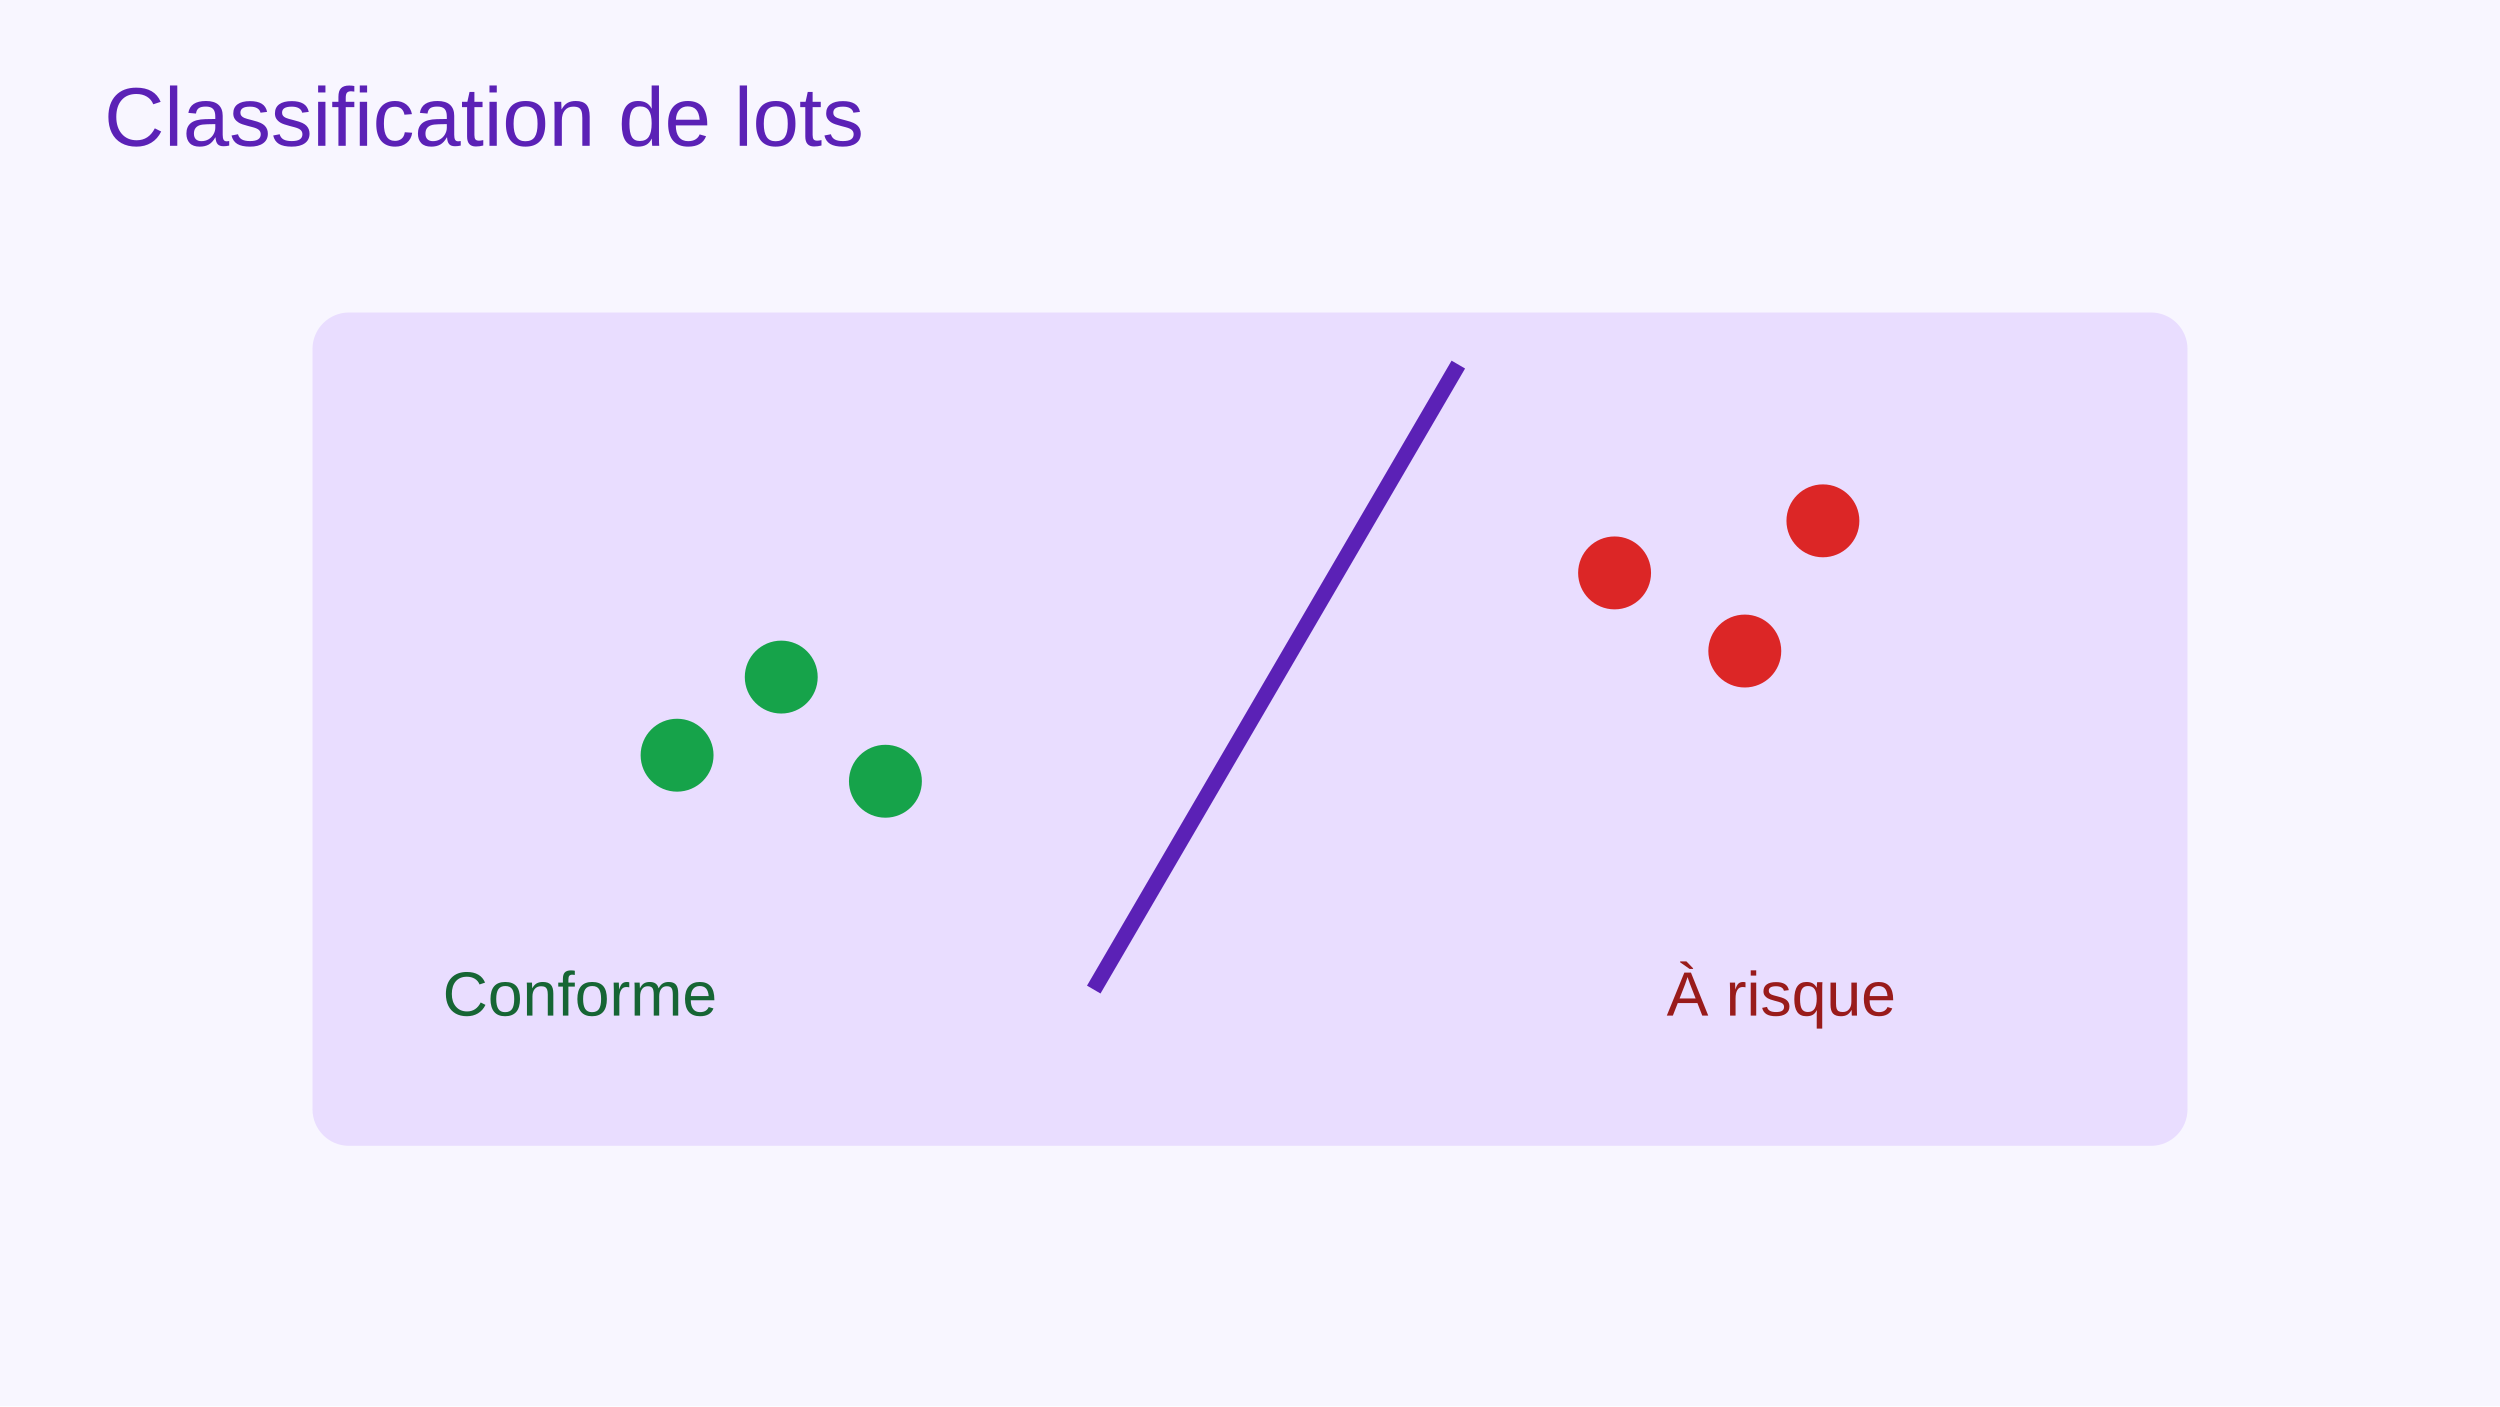
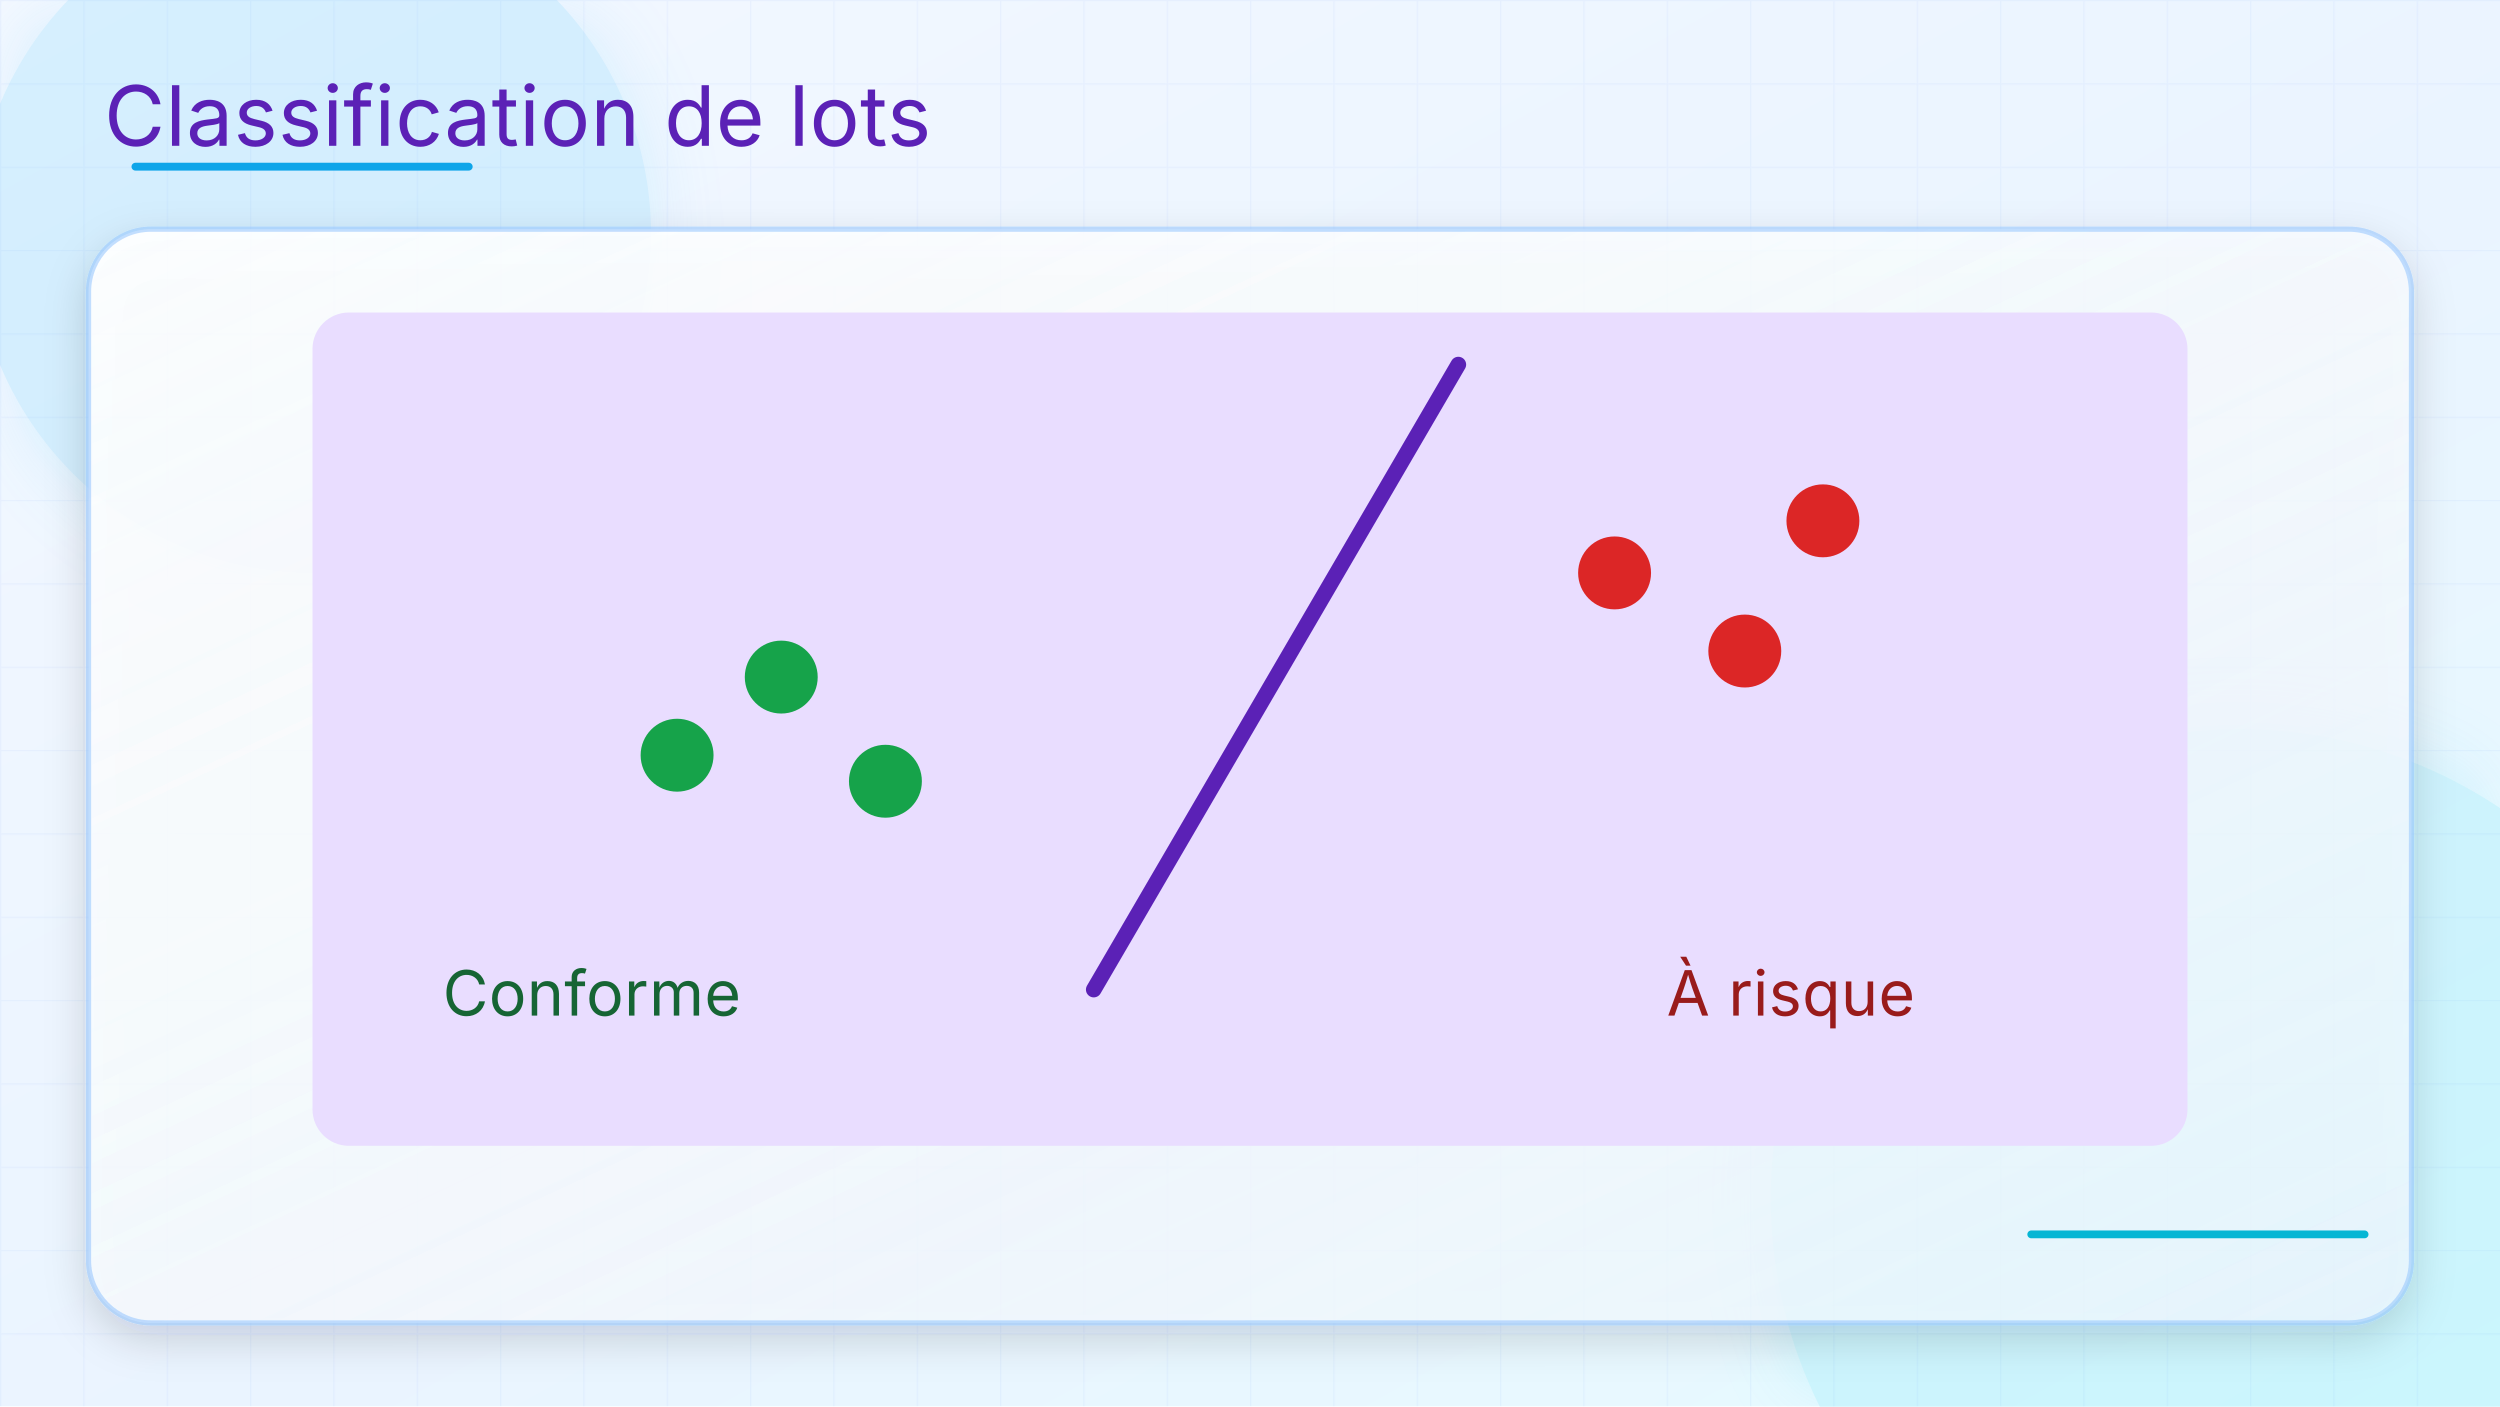
<svg xmlns="http://www.w3.org/2000/svg" width="960" height="540" viewBox="0 0 960 540">
-   <rect width="960" height="540" fill="#f8f6ff" />
-   <text x="40" y="56" font-family="Arial" font-size="32" fill="#5b21b6">Classification de lots</text>
+   <style>text{letter-spacing:.2px} line,polyline,path{stroke-linecap:round;stroke-linejoin:round}</style>
+   <defs>
+     <linearGradient id="fx-bg-gradient" x1="0" y1="0" x2="1" y2="1">
+       <stop offset="0%" stop-color="#f3f8ff" />
+       <stop offset="55%" stop-color="#eaf4ff" />
+       <stop offset="100%" stop-color="#e6fbff" />
+     </linearGradient>
+     <linearGradient id="fx-panel-gradient" x1="0" y1="0" x2="1" y2="1">
+       <stop offset="0%" stop-color="#ffffff" stop-opacity="0.92" />
+       <stop offset="100%" stop-color="#eff8ff" stop-opacity="0.76" />
+     </linearGradient>
+     <pattern id="fx-grid" width="32" height="32" patternUnits="userSpaceOnUse">
+       <path d="M32 0H0V32" fill="none" stroke="#3b82f6" stroke-opacity="0.12" stroke-width="1" />
+     </pattern>
+     <filter id="fx-shadow" x="-20%" y="-20%" width="140%" height="140%">
+       <feDropShadow dx="0" dy="6" stdDeviation="8" flood-color="#0f172a" flood-opacity="0.18" />
+     </filter>
+     <filter id="fx-glow" x="-50%" y="-50%" width="200%" height="200%">
+       <feGaussianBlur stdDeviation="14" result="blur" />
+       <feMerge>
+         <feMergeNode in="blur" />
+         <feMergeNode in="SourceGraphic" />
+       </feMerge>
+     </filter>
+   </defs>
+   <rect class="fx-bg" width="960" height="540" fill="url(#fx-bg-gradient)" />
+   <circle cx="120" cy="90" r="130" fill="#38bdf8" opacity="0.16" filter="url(#fx-glow)" />
+   <circle cx="860" cy="460" r="180" fill="#22d3ee" opacity="0.14" filter="url(#fx-glow)" />
+   <rect class="fx-overlay" width="960" height="540" fill="url(#fx-grid)" opacity="0.42" />
+   <rect class="fx-panel" x="34" y="88" width="892" height="420" rx="24" fill="url(#fx-panel-gradient)" stroke="#93c5fd" stroke-opacity="0.55" stroke-width="2" filter="url(#fx-shadow)" />
+   <path d="M52 64H180" stroke="#0ea5e9" stroke-width="3" stroke-linecap="round" />
+   <path d="M780 474H908" stroke="#06b6d4" stroke-width="3" stroke-linecap="round" />
+   <text x="40" y="56" font-family="Segoe UI, Inter, Arial, sans-serif" font-size="32" fill="#5b21b6">Classification de lots</text>
  <rect x="120" y="120" width="720" height="320" rx="14" fill="#e9ddff" />
  <circle cx="260" cy="290" r="14" fill="#16a34a" />
  <circle cx="300" cy="260" r="14" fill="#16a34a" />
  <circle cx="340" cy="300" r="14" fill="#16a34a" />
  <circle cx="620" cy="220" r="14" fill="#dc2626" />
  <circle cx="670" cy="250" r="14" fill="#dc2626" />
  <circle cx="700" cy="200" r="14" fill="#dc2626" />
  <line x1="420" y1="380" x2="560" y2="140" stroke="#5b21b6" stroke-width="6" />
-   <text x="170" y="390" font-family="Arial" font-size="24" fill="#166534">Conforme</text>
-   <text x="640" y="390" font-family="Arial" font-size="24" fill="#991b1b">À risque</text>
+   <text x="170" y="390" font-family="Segoe UI, Inter, Arial, sans-serif" font-size="24" fill="#166534">Conforme</text>
+   <text x="640" y="390" font-family="Segoe UI, Inter, Arial, sans-serif" font-size="24" fill="#991b1b">À risque</text>
</svg>
